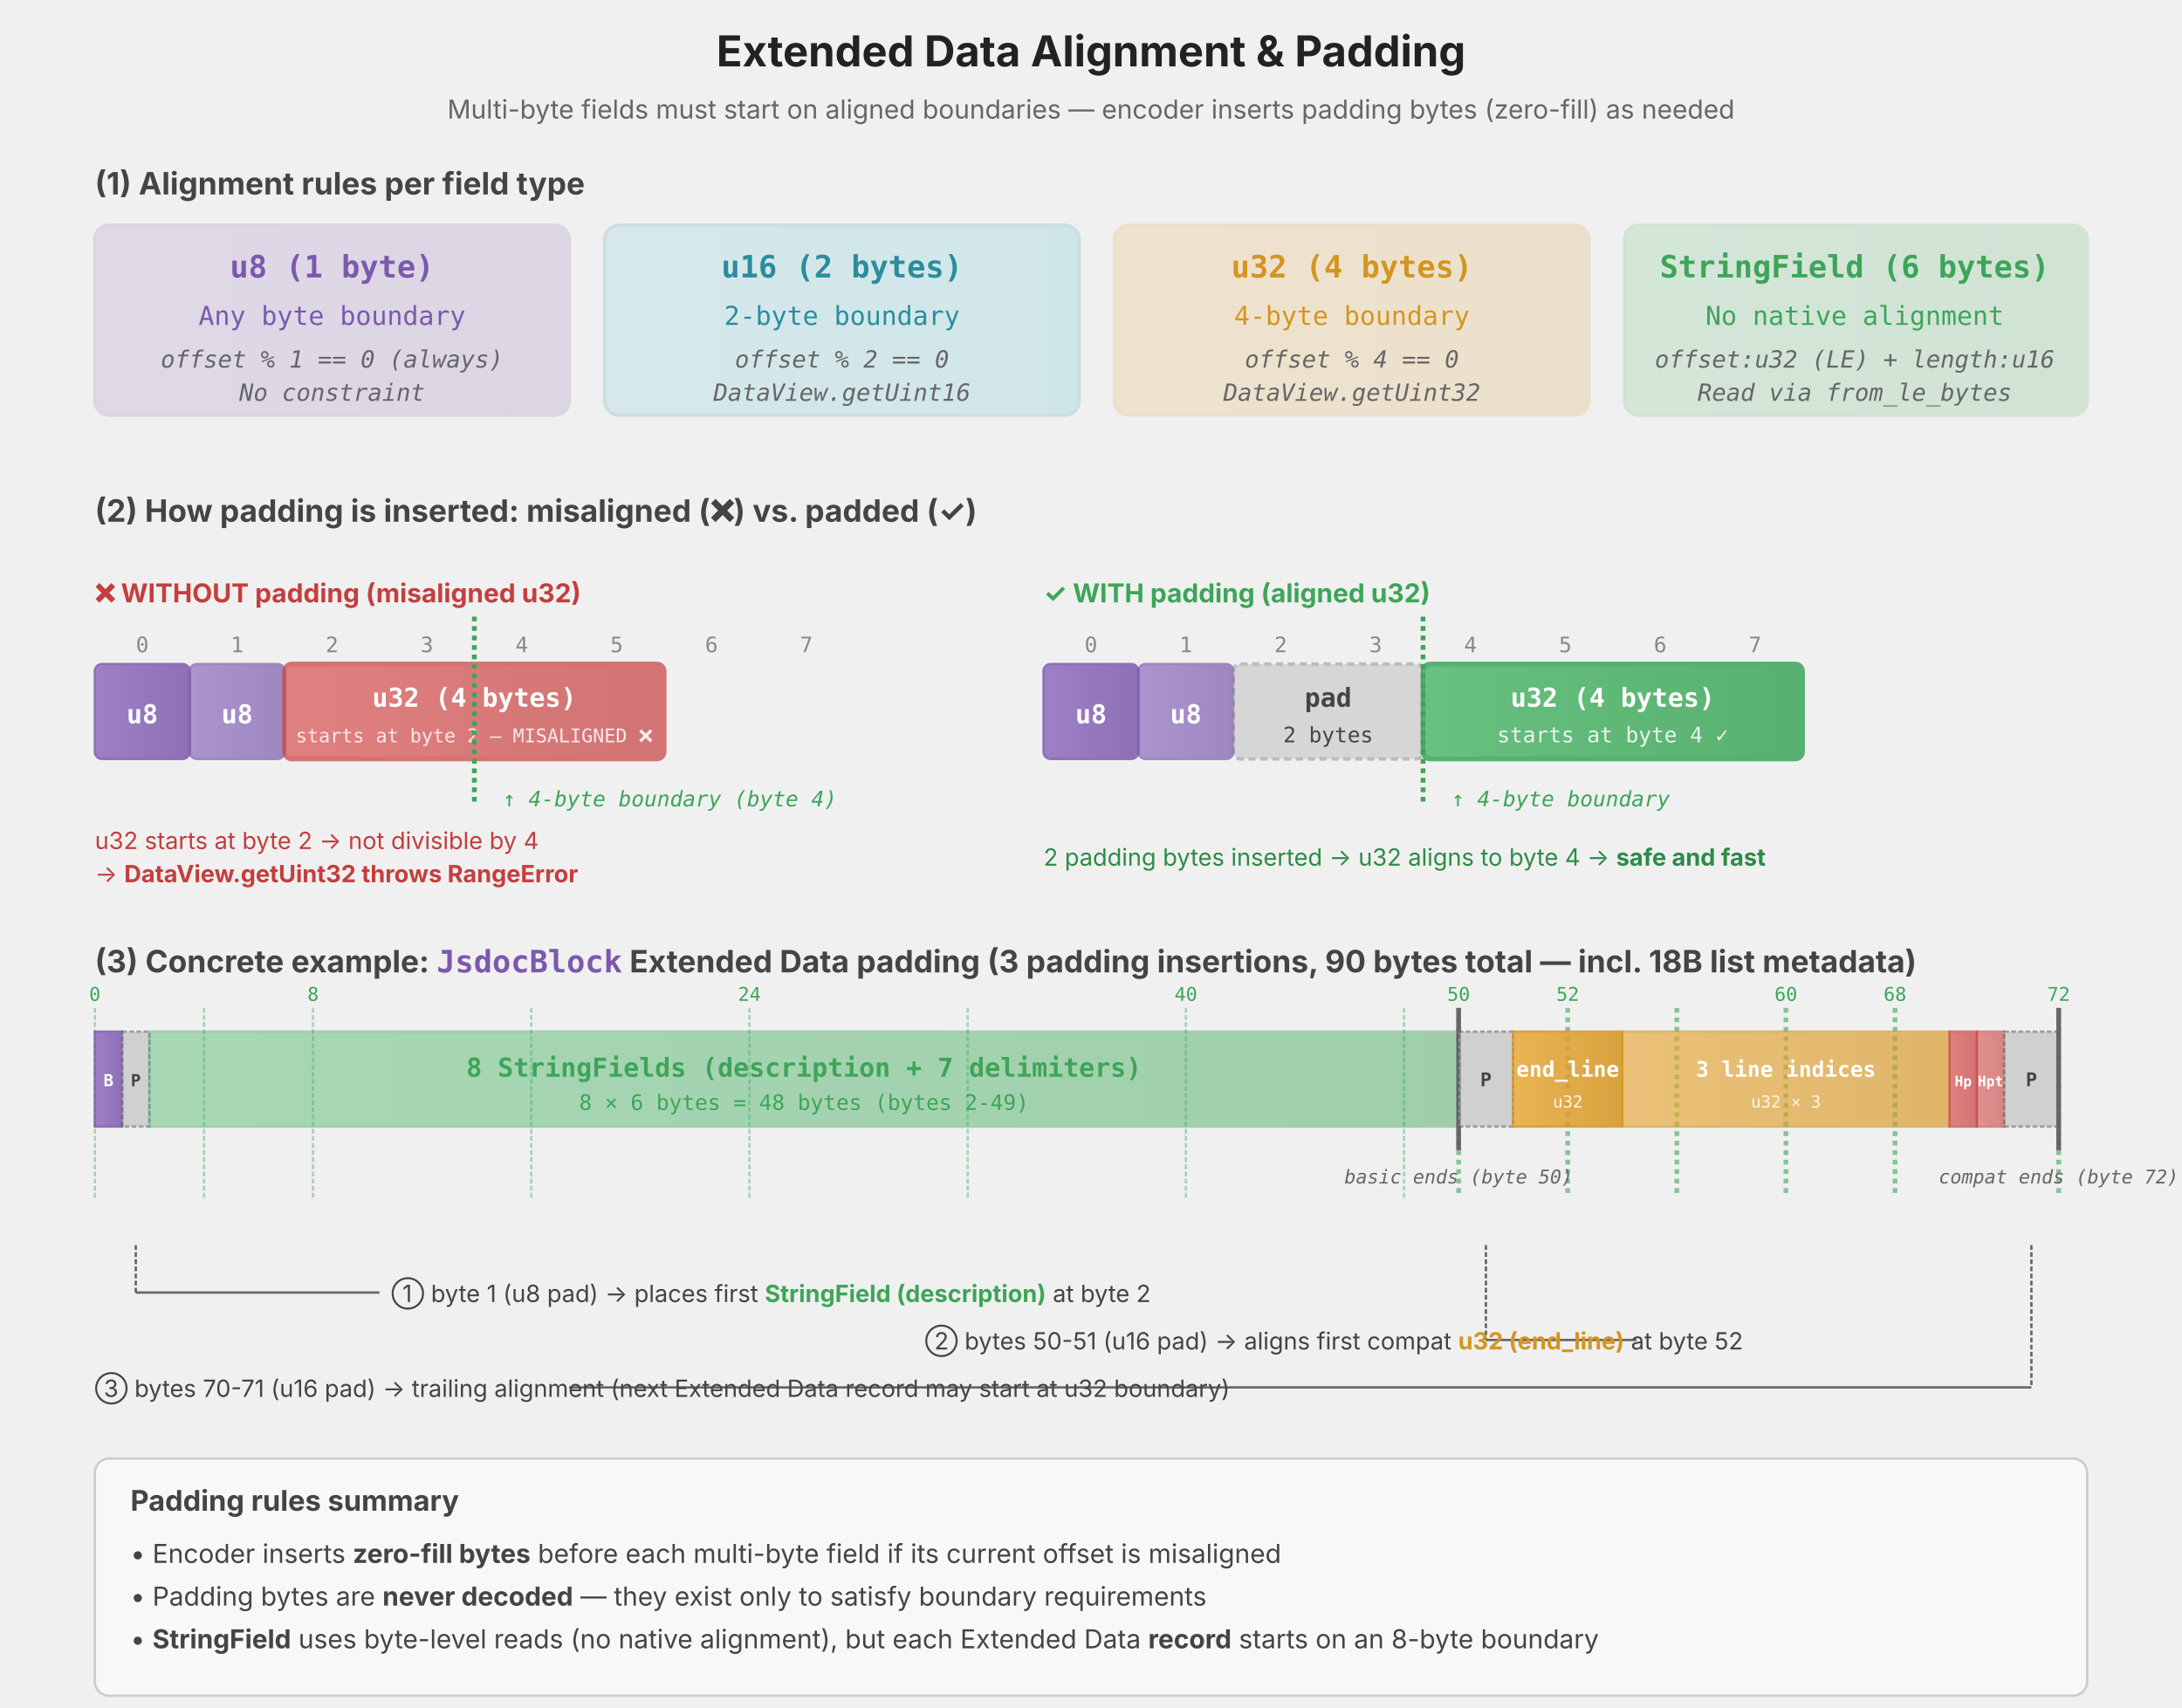
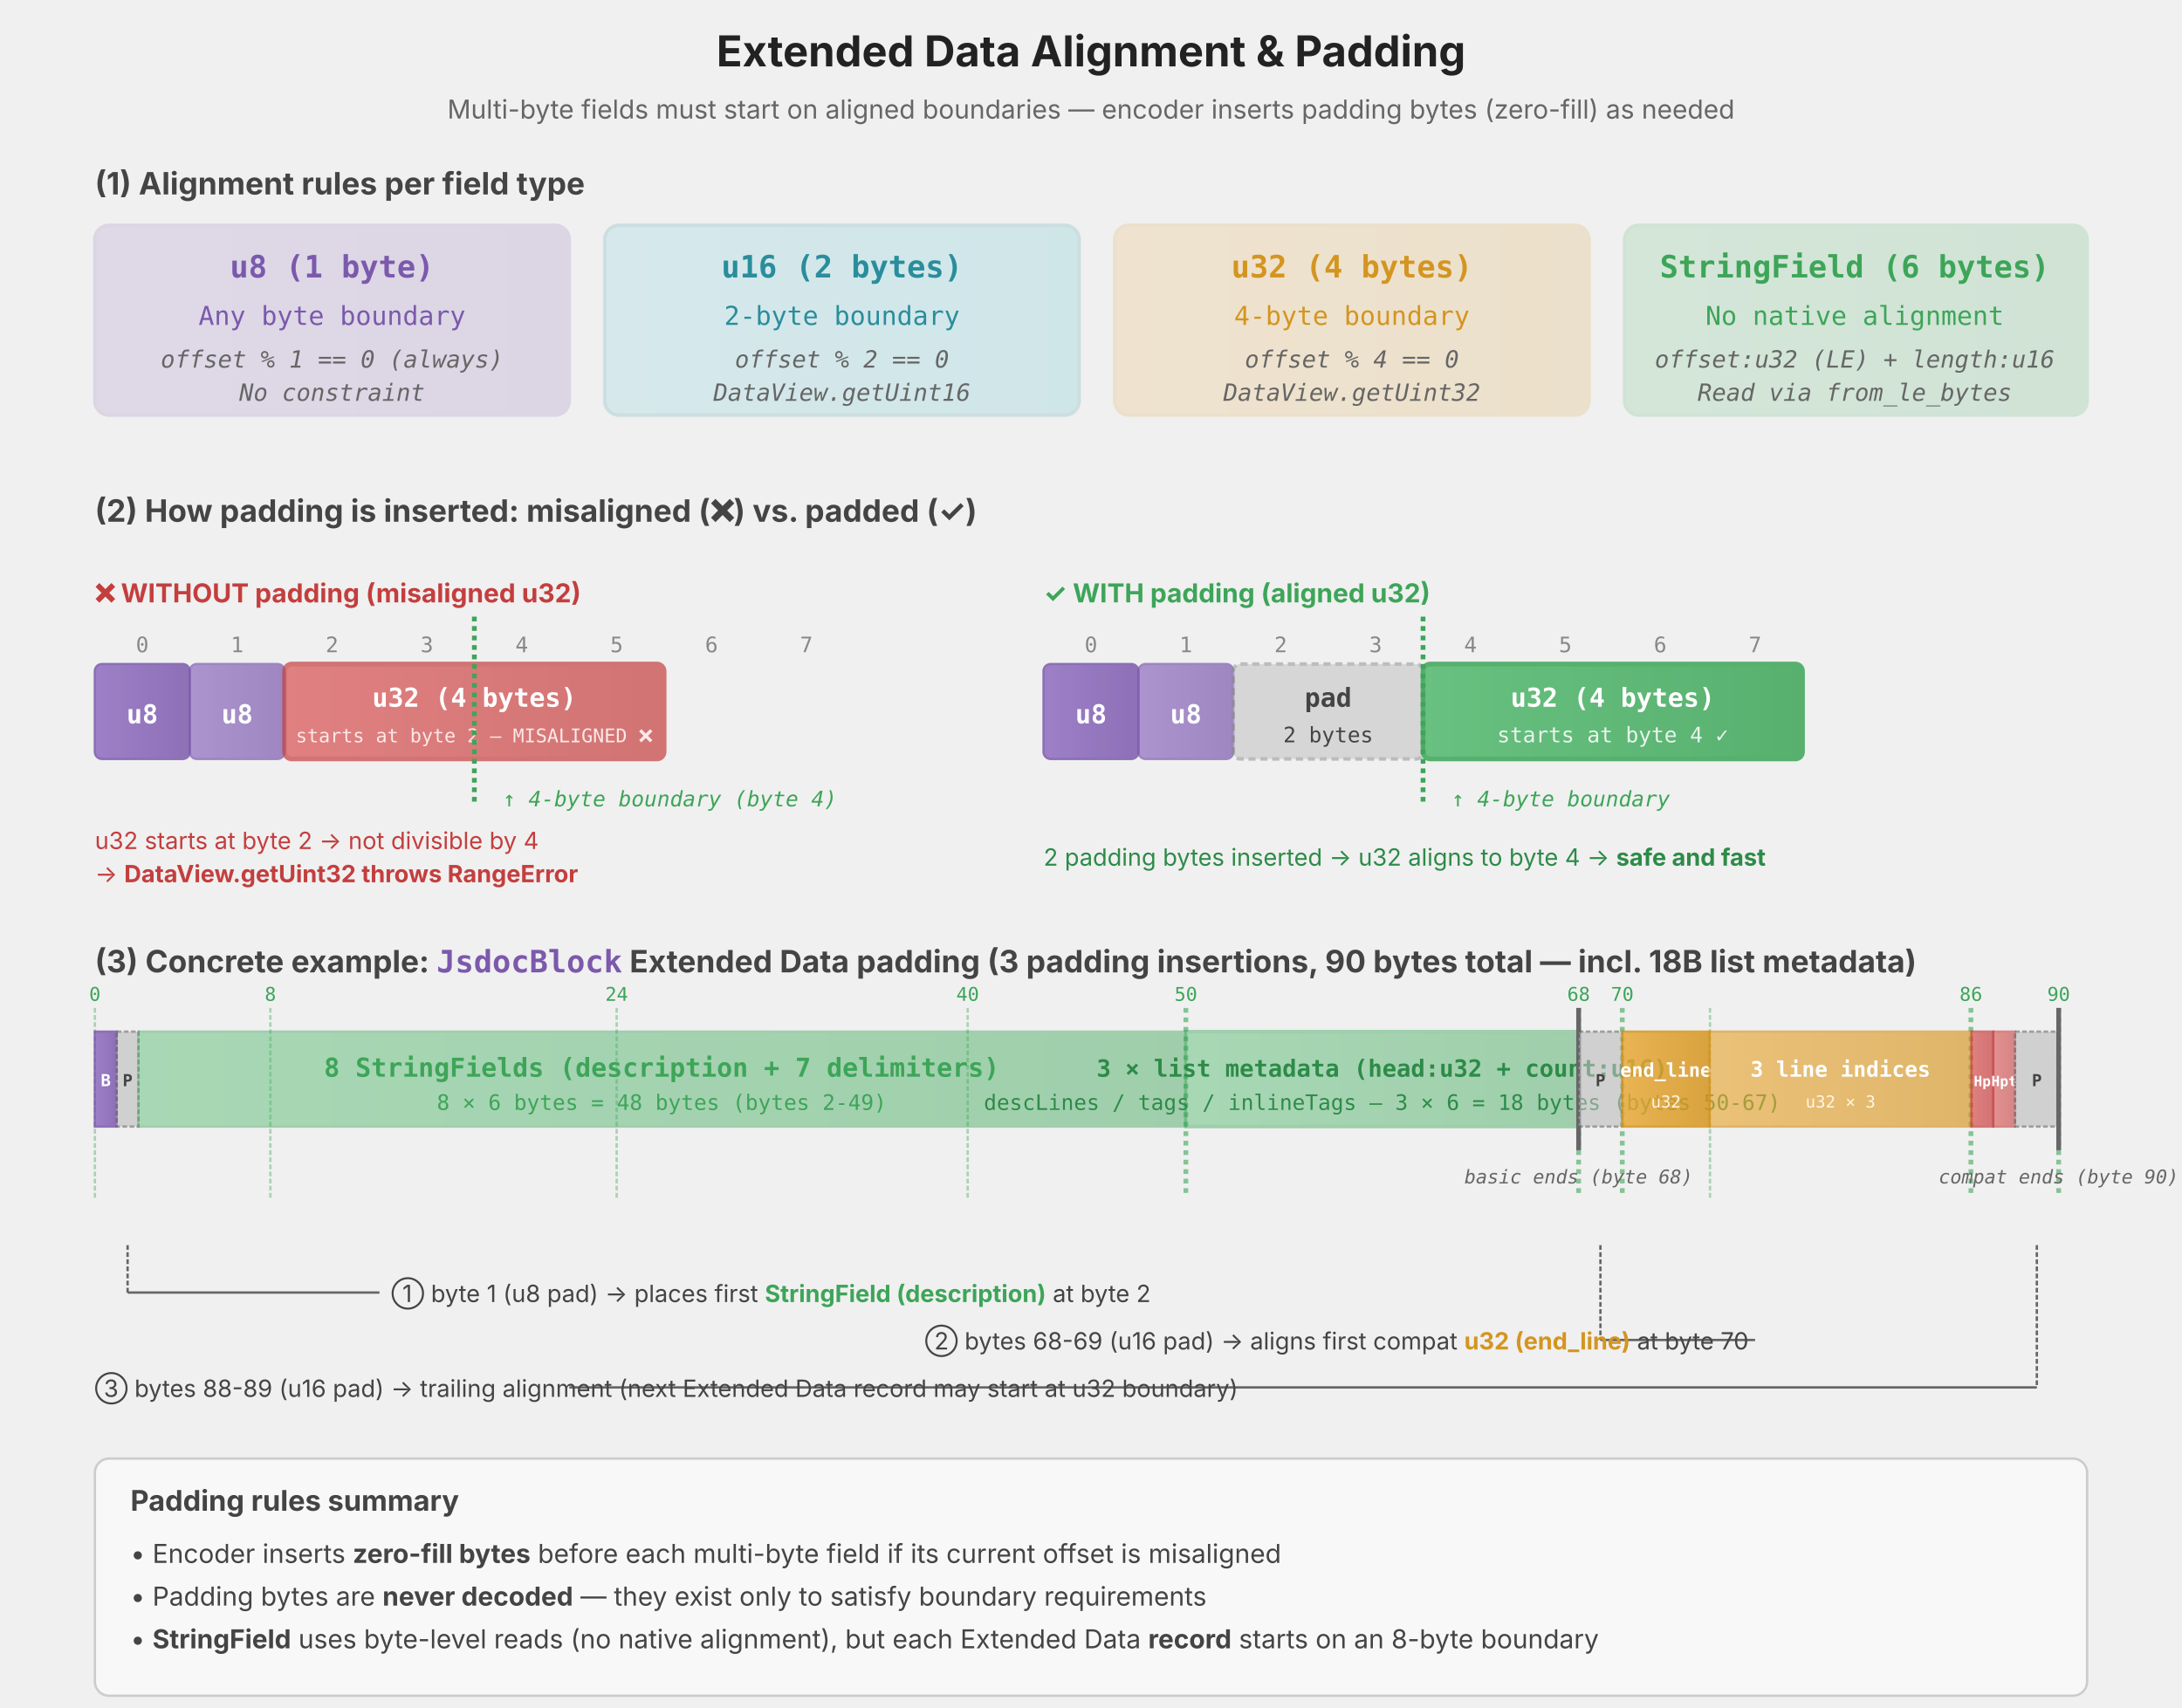
<svg xmlns="http://www.w3.org/2000/svg" viewBox="0 0 920 720" font-family="monospace" font-size="13">
  <defs>
    <linearGradient id="gOk" x1="0" y1="0" x2="1" y2="0">
      <stop offset="0%" stop-color="#50b86c" />
      <stop offset="100%" stop-color="#3da558" />
    </linearGradient>
    <linearGradient id="gBad" x1="0" y1="0" x2="1" y2="0">
      <stop offset="0%" stop-color="#d95050" />
      <stop offset="100%" stop-color="#c43e3e" />
    </linearGradient>
    <linearGradient id="gU16" x1="0" y1="0" x2="1" y2="0">
      <stop offset="0%" stop-color="#5fc4d3" />
      <stop offset="100%" stop-color="#38b6c8" />
    </linearGradient>
    <linearGradient id="gU32" x1="0" y1="0" x2="1" y2="0">
      <stop offset="0%" stop-color="#e8a838" />
      <stop offset="100%" stop-color="#d49520" />
    </linearGradient>
    <linearGradient id="gU8" x1="0" y1="0" x2="1" y2="0">
      <stop offset="0%" stop-color="#8e6cbf" />
      <stop offset="100%" stop-color="#7b59ac" />
    </linearGradient>
    <linearGradient id="gStr" x1="0" y1="0" x2="1" y2="0">
      <stop offset="0%" stop-color="#50b86c" />
      <stop offset="100%" stop-color="#3da558" />
    </linearGradient>
    <marker id="ar" viewBox="0 0 10 7" refX="10" refY="3.5" markerWidth="10" markerHeight="7" orient="auto">
      <path d="M0,0 L10,3.5 L0,7 Z" fill="#555" />
    </marker>
    <marker id="ar-red" viewBox="0 0 10 7" refX="10" refY="3.5" markerWidth="10" markerHeight="7" orient="auto">
      <path d="M0,0 L10,3.5 L0,7 Z" fill="#c43e3e" />
    </marker>
    <marker id="ar-green" viewBox="0 0 10 7" refX="10" refY="3.5" markerWidth="10" markerHeight="7" orient="auto">
      <path d="M0,0 L10,3.5 L0,7 Z" fill="#3da558" />
    </marker>
  </defs>
  <text x="460" y="28" text-anchor="middle" font-size="18" font-weight="bold" fill="#222" font-family="-apple-system, system-ui, sans-serif">Extended Data Alignment &amp; Padding</text>
  <text x="460" y="50" text-anchor="middle" font-size="11" fill="#666" font-family="-apple-system, system-ui, sans-serif">Multi-byte fields must start on aligned boundaries — encoder inserts padding bytes (zero-fill) as needed</text>
  <text x="40" y="82" font-size="13" font-weight="bold" fill="#444" font-family="-apple-system, system-ui, sans-serif">(1) Alignment rules per field type</text>
  <g transform="translate(40, 95)">
    <rect width="200" height="80" rx="6" fill="url(#gU8)" opacity="0.18" stroke="#7b59ac" stroke-width="1.5" />
    <text x="100" y="22" text-anchor="middle" font-size="13" font-weight="bold" fill="#7b59ac">u8 (1 byte)</text>
    <text x="100" y="42" text-anchor="middle" font-size="11" fill="#7b59ac">Any byte boundary</text>
    <text x="100" y="60" text-anchor="middle" font-size="10" fill="#666" font-style="italic">offset % 1 == 0 (always)</text>
    <text x="100" y="74" text-anchor="middle" font-size="10" fill="#666" font-style="italic">No constraint</text>
    <rect x="215" width="200" height="80" rx="6" fill="url(#gU16)" opacity="0.18" stroke="#2a8d9c" stroke-width="1.5" />
    <text x="315" y="22" text-anchor="middle" font-size="13" font-weight="bold" fill="#2a8d9c">u16 (2 bytes)</text>
    <text x="315" y="42" text-anchor="middle" font-size="11" fill="#2a8d9c">2-byte boundary</text>
    <text x="315" y="60" text-anchor="middle" font-size="10" fill="#666" font-style="italic">offset % 2 == 0</text>
    <text x="315" y="74" text-anchor="middle" font-size="10" fill="#666" font-style="italic">DataView.getUint16</text>
    <rect x="430" width="200" height="80" rx="6" fill="url(#gU32)" opacity="0.18" stroke="#d49520" stroke-width="1.5" />
    <text x="530" y="22" text-anchor="middle" font-size="13" font-weight="bold" fill="#d49520">u32 (4 bytes)</text>
    <text x="530" y="42" text-anchor="middle" font-size="11" fill="#d49520">4-byte boundary</text>
    <text x="530" y="60" text-anchor="middle" font-size="10" fill="#666" font-style="italic">offset % 4 == 0</text>
    <text x="530" y="74" text-anchor="middle" font-size="10" fill="#666" font-style="italic">DataView.getUint32</text>
    <rect x="645" width="195" height="80" rx="6" fill="url(#gStr)" opacity="0.18" stroke="#3da558" stroke-width="1.5" />
    <text x="742" y="22" text-anchor="middle" font-size="13" font-weight="bold" fill="#3da558">StringField (6 bytes)</text>
    <text x="742" y="42" text-anchor="middle" font-size="11" fill="#3da558">No native alignment</text>
    <text x="742" y="60" text-anchor="middle" font-size="10" fill="#666" font-style="italic">offset:u32 (LE) + length:u16</text>
    <text x="742" y="74" text-anchor="middle" font-size="10" fill="#666" font-style="italic">Read via from_le_bytes</text>
  </g>
  <text x="40" y="220" font-size="13" font-weight="bold" fill="#444" font-family="-apple-system, system-ui, sans-serif">(2) How padding is inserted: misaligned (❌) vs. padded (✓)</text>
  <g transform="translate(40, 240)">
    <text x="0" y="14" font-size="11" font-weight="bold" fill="#c43e3e" font-family="-apple-system, system-ui, sans-serif">❌ WITHOUT padding (misaligned u32)</text>
    <text x="20" y="35" text-anchor="middle" font-size="9" fill="#888">0</text>
    <text x="60" y="35" text-anchor="middle" font-size="9" fill="#888">1</text>
    <text x="100" y="35" text-anchor="middle" font-size="9" fill="#888">2</text>
    <text x="140" y="35" text-anchor="middle" font-size="9" fill="#888">3</text>
    <text x="180" y="35" text-anchor="middle" font-size="9" fill="#888">4</text>
    <text x="220" y="35" text-anchor="middle" font-size="9" fill="#888">5</text>
    <text x="260" y="35" text-anchor="middle" font-size="9" fill="#888">6</text>
    <text x="300" y="35" text-anchor="middle" font-size="9" fill="#888">7</text>
    <rect x="0" y="40" width="40" height="40" rx="3" fill="url(#gU8)" opacity="0.85" stroke="#7b59ac" />
    <text x="20" y="65" text-anchor="middle" font-size="11" fill="#fff" font-weight="bold">u8</text>
    <rect x="40" y="40" width="40" height="40" rx="3" fill="url(#gU8)" opacity="0.7" stroke="#7b59ac" />
    <text x="60" y="65" text-anchor="middle" font-size="11" fill="#fff" font-weight="bold">u8</text>
    <rect x="80" y="40" width="160" height="40" rx="3" fill="url(#gBad)" opacity="0.7" stroke="#c43e3e" stroke-width="2" />
    <text x="160" y="58" text-anchor="middle" font-size="11" fill="#fff" font-weight="bold">u32 (4 bytes)</text>
    <text x="160" y="73" text-anchor="middle" font-size="8" fill="#fce8e8">starts at byte 2 — MISALIGNED ❌</text>
    <line x1="160" y1="20" x2="160" y2="100" stroke="#3da558" stroke-width="2" stroke-dasharray="2,2" />
    <text x="172" y="100" font-size="9" fill="#3da558" font-style="italic">↑ 4-byte boundary (byte 4)</text>
    <text x="0" y="118" font-size="10" fill="#c43e3e" font-family="-apple-system, system-ui, sans-serif">u32 starts at byte 2 → not divisible by 4</text>
    <text x="0" y="132" font-size="10" fill="#c43e3e" font-family="-apple-system, system-ui, sans-serif">→ <tspan font-weight="bold">DataView.getUint32 throws RangeError</tspan>
    </text>
  </g>
  <g transform="translate(440, 240)">
    <text x="0" y="14" font-size="11" font-weight="bold" fill="#3da558" font-family="-apple-system, system-ui, sans-serif">✓ WITH padding (aligned u32)</text>
    <text x="20" y="35" text-anchor="middle" font-size="9" fill="#888">0</text>
    <text x="60" y="35" text-anchor="middle" font-size="9" fill="#888">1</text>
    <text x="100" y="35" text-anchor="middle" font-size="9" fill="#888">2</text>
    <text x="140" y="35" text-anchor="middle" font-size="9" fill="#888">3</text>
    <text x="180" y="35" text-anchor="middle" font-size="9" fill="#888">4</text>
    <text x="220" y="35" text-anchor="middle" font-size="9" fill="#888">5</text>
    <text x="260" y="35" text-anchor="middle" font-size="9" fill="#888">6</text>
    <text x="300" y="35" text-anchor="middle" font-size="9" fill="#888">7</text>
    <rect x="0" y="40" width="40" height="40" rx="3" fill="url(#gU8)" opacity="0.85" stroke="#7b59ac" />
    <text x="20" y="65" text-anchor="middle" font-size="11" fill="#fff" font-weight="bold">u8</text>
    <rect x="40" y="40" width="40" height="40" rx="3" fill="url(#gU8)" opacity="0.7" stroke="#7b59ac" />
    <text x="60" y="65" text-anchor="middle" font-size="11" fill="#fff" font-weight="bold">u8</text>
    <rect x="80" y="40" width="80" height="40" rx="3" fill="#bbb" opacity="0.5" stroke="#888" stroke-width="1.5" stroke-dasharray="3,2" />
    <text x="120" y="58" text-anchor="middle" font-size="11" fill="#444" font-weight="bold">pad</text>
    <text x="120" y="73" text-anchor="middle" font-size="9" fill="#444">2 bytes</text>
    <rect x="160" y="40" width="160" height="40" rx="3" fill="url(#gOk)" opacity="0.85" stroke="#3da558" stroke-width="2" />
    <text x="240" y="58" text-anchor="middle" font-size="11" fill="#fff" font-weight="bold">u32 (4 bytes)</text>
    <text x="240" y="73" text-anchor="middle" font-size="9" fill="#e8f5ec">starts at byte 4 ✓</text>
    <line x1="160" y1="20" x2="160" y2="100" stroke="#3da558" stroke-width="2" stroke-dasharray="2,2" />
    <text x="172" y="100" font-size="9" fill="#3da558" font-style="italic">↑ 4-byte boundary</text>
    <text x="0" y="125" font-size="10" fill="#2d8b48" font-family="-apple-system, system-ui, sans-serif">2 padding bytes inserted → u32 aligns to byte 4 → <tspan font-weight="bold">safe and fast</tspan>
    </text>
  </g>
  <text x="40" y="410" font-size="13" font-weight="bold" fill="#444" font-family="-apple-system, system-ui, sans-serif">(3) Concrete example: <tspan font-family="monospace" fill="#7b59ac">JsdocBlock</tspan> Extended Data padding (3 padding insertions, 90 bytes total — incl. 18B list metadata)</text>
  <g transform="translate(40, 425)">
    <line x1="0" y1="0" x2="0" y2="80" stroke="#3da558" stroke-width="1" stroke-dasharray="2,1" opacity="0.4" />
-     <line x1="46" y1="0" x2="46" y2="80" stroke="#3da558" stroke-width="1" stroke-dasharray="2,1" opacity="0.4" />
-     <line x1="92" y1="0" x2="92" y2="80" stroke="#3da558" stroke-width="1" stroke-dasharray="2,1" opacity="0.4" />
-     <line x1="184" y1="0" x2="184" y2="80" stroke="#3da558" stroke-width="1" stroke-dasharray="2,1" opacity="0.4" />
-     <line x1="276" y1="0" x2="276" y2="80" stroke="#3da558" stroke-width="1" stroke-dasharray="2,1" opacity="0.4" />
+     <line x1="74" y1="0" x2="74" y2="80" stroke="#3da558" stroke-width="1" stroke-dasharray="2,1" opacity="0.4" />
+     <line x1="220" y1="0" x2="220" y2="80" stroke="#3da558" stroke-width="1" stroke-dasharray="2,1" opacity="0.4" />
    <line x1="368" y1="0" x2="368" y2="80" stroke="#3da558" stroke-width="1" stroke-dasharray="2,1" opacity="0.4" />
-     <line x1="460" y1="0" x2="460" y2="80" stroke="#3da558" stroke-width="1" stroke-dasharray="2,1" opacity="0.4" />
-     <line x1="552" y1="0" x2="552" y2="80" stroke="#3da558" stroke-width="1" stroke-dasharray="2,1" opacity="0.4" />
-     <line x1="575" y1="0" x2="575" y2="80" stroke="#3da558" stroke-width="2" stroke-dasharray="2,2" opacity="0.6" />
-     <line x1="621" y1="0" x2="621" y2="80" stroke="#3da558" stroke-width="2" stroke-dasharray="2,2" opacity="0.6" />
-     <line x1="667" y1="0" x2="667" y2="80" stroke="#3da558" stroke-width="2" stroke-dasharray="2,2" opacity="0.6" />
-     <line x1="713" y1="0" x2="713" y2="80" stroke="#3da558" stroke-width="2" stroke-dasharray="2,2" opacity="0.6" />
-     <line x1="759" y1="0" x2="759" y2="80" stroke="#3da558" stroke-width="2" stroke-dasharray="2,2" opacity="0.6" />
+     <line x1="460" y1="0" x2="460" y2="80" stroke="#3da558" stroke-width="2" stroke-dasharray="2,2" opacity="0.6" />
+     <line x1="625.6" y1="0" x2="625.6" y2="80" stroke="#3da558" stroke-width="2" stroke-dasharray="2,2" opacity="0.6" />
+     <line x1="644" y1="0" x2="644" y2="80" stroke="#3da558" stroke-width="2" stroke-dasharray="2,2" opacity="0.6" />
+     <line x1="681" y1="0" x2="681" y2="80" stroke="#3da558" stroke-width="1" stroke-dasharray="2,1" opacity="0.4" />
+     <line x1="791" y1="0" x2="791" y2="80" stroke="#3da558" stroke-width="2" stroke-dasharray="2,2" opacity="0.6" />
    <line x1="828" y1="0" x2="828" y2="80" stroke="#3da558" stroke-width="2" stroke-dasharray="2,2" opacity="0.6" />
    <text x="0" y="-3" text-anchor="middle" font-size="8" fill="#3da558">0</text>
-     <text x="92" y="-3" text-anchor="middle" font-size="8" fill="#3da558">8</text>
-     <text x="276" y="-3" text-anchor="middle" font-size="8" fill="#3da558">24</text>
-     <text x="460" y="-3" text-anchor="middle" font-size="8" fill="#3da558">40</text>
-     <text x="575" y="-3" text-anchor="middle" font-size="8" fill="#3da558">50</text>
-     <text x="621" y="-3" text-anchor="middle" font-size="8" fill="#3da558">52</text>
-     <text x="713" y="-3" text-anchor="middle" font-size="8" fill="#3da558">60</text>
-     <text x="759" y="-3" text-anchor="middle" font-size="8" fill="#3da558">68</text>
-     <text x="828" y="-3" text-anchor="middle" font-size="8" fill="#3da558">72</text>
-     <rect x="0" y="10" width="11.5" height="40" fill="url(#gU8)" opacity="0.85" stroke="#7b59ac" />
-     <text x="5.75" y="33" text-anchor="middle" font-size="7" fill="#fff" font-weight="bold">B</text>
-     <rect x="11.5" y="10" width="11.5" height="40" fill="#bbb" opacity="0.6" stroke="#666" stroke-width="1" stroke-dasharray="2,1" />
-     <text x="17.25" y="33" text-anchor="middle" font-size="7" fill="#444" font-weight="bold">P</text>
-     <rect x="23" y="10" width="552" height="40" fill="url(#gStr)" opacity="0.45" stroke="#3da558" />
-     <text x="299" y="29" text-anchor="middle" font-size="11" fill="#3da558" font-weight="bold">8 StringFields (description + 7 delimiters)</text>
-     <text x="299" y="43" text-anchor="middle" font-size="9" fill="#3da558">8 × 6 bytes = 48 bytes (bytes 2-49)</text>
-     <line x1="575" y1="0" x2="575" y2="60" stroke="#666" stroke-width="2" />
-     <text x="575" y="74" text-anchor="middle" font-size="8" fill="#666" font-style="italic">basic ends (byte 50)</text>
-     <rect x="575" y="10" width="23" height="40" fill="#bbb" opacity="0.6" stroke="#666" stroke-width="1" stroke-dasharray="2,1" />
-     <text x="586.5" y="33" text-anchor="middle" font-size="8" fill="#444" font-weight="bold">P</text>
-     <rect x="598" y="10" width="46" height="40" fill="url(#gU32)" opacity="0.85" stroke="#d49520" />
-     <text x="621" y="29" text-anchor="middle" font-size="9" fill="#fff" font-weight="bold">end_line</text>
-     <text x="621" y="42" text-anchor="middle" font-size="7" fill="#fff5e0">u32</text>
-     <rect x="644" y="10" width="138" height="40" fill="url(#gU32)" opacity="0.65" stroke="#d49520" />
-     <text x="713" y="29" text-anchor="middle" font-size="9" fill="#fff" font-weight="bold">3 line indices</text>
-     <text x="713" y="42" text-anchor="middle" font-size="7" fill="#fff5e0">u32 × 3</text>
-     <rect x="782" y="10" width="11.5" height="40" fill="url(#gBad)" opacity="0.7" stroke="#c43e3e" />
-     <text x="787.75" y="33" text-anchor="middle" font-size="6" fill="#fff" font-weight="bold">Hp</text>
-     <rect x="793.5" y="10" width="11.5" height="40" fill="url(#gBad)" opacity="0.6" stroke="#c43e3e" />
-     <text x="799.25" y="33" text-anchor="middle" font-size="6" fill="#fff" font-weight="bold">Hpt</text>
-     <rect x="805" y="10" width="23" height="40" fill="#bbb" opacity="0.6" stroke="#666" stroke-width="1" stroke-dasharray="2,1" />
-     <text x="816.5" y="33" text-anchor="middle" font-size="8" fill="#444" font-weight="bold">P</text>
+     <text x="74" y="-3" text-anchor="middle" font-size="8" fill="#3da558">8</text>
+     <text x="220" y="-3" text-anchor="middle" font-size="8" fill="#3da558">24</text>
+     <text x="368" y="-3" text-anchor="middle" font-size="8" fill="#3da558">40</text>
+     <text x="460" y="-3" text-anchor="middle" font-size="8" fill="#3da558">50</text>
+     <text x="625.6" y="-3" text-anchor="middle" font-size="8" fill="#3da558">68</text>
+     <text x="644" y="-3" text-anchor="middle" font-size="8" fill="#3da558">70</text>
+     <text x="791" y="-3" text-anchor="middle" font-size="8" fill="#3da558">86</text>
+     <text x="828" y="-3" text-anchor="middle" font-size="8" fill="#3da558">90</text>
+     <rect x="0" y="10" width="9.2" height="40" fill="url(#gU8)" opacity="0.85" stroke="#7b59ac" />
+     <text x="4.6" y="33" text-anchor="middle" font-size="7" fill="#fff" font-weight="bold">B</text>
+     <rect x="9.2" y="10" width="9.2" height="40" fill="#bbb" opacity="0.6" stroke="#666" stroke-width="1" stroke-dasharray="2,1" />
+     <text x="13.8" y="33" text-anchor="middle" font-size="7" fill="#444" font-weight="bold">P</text>
+     <rect x="18.4" y="10" width="441.6" height="40" fill="url(#gStr)" opacity="0.45" stroke="#3da558" />
+     <text x="239" y="29" text-anchor="middle" font-size="11" fill="#3da558" font-weight="bold">8 StringFields (description + 7 delimiters)</text>
+     <text x="239" y="43" text-anchor="middle" font-size="9" fill="#3da558">8 × 6 bytes = 48 bytes (bytes 2-49)</text>
+     <rect x="460" y="10" width="165.6" height="40" fill="url(#gOk)" opacity="0.45" stroke="#3da558" stroke-width="1.5" />
+     <text x="542.8" y="29" text-anchor="middle" font-size="10" fill="#2d8b48" font-weight="bold">3 × list metadata (head:u32 + count:u16)</text>
+     <text x="542.8" y="43" text-anchor="middle" font-size="9" fill="#2d8b48">descLines / tags / inlineTags — 3 × 6 = 18 bytes (bytes 50-67)</text>
+     <line x1="625.6" y1="0" x2="625.6" y2="60" stroke="#666" stroke-width="2" />
+     <text x="625.6" y="74" text-anchor="middle" font-size="8" fill="#666" font-style="italic">basic ends (byte 68)</text>
+     <rect x="625.6" y="10" width="18.4" height="40" fill="#bbb" opacity="0.6" stroke="#666" stroke-width="1" stroke-dasharray="2,1" />
+     <text x="634.8" y="33" text-anchor="middle" font-size="7" fill="#444" font-weight="bold">P</text>
+     <rect x="644" y="10" width="36.8" height="40" fill="url(#gU32)" opacity="0.85" stroke="#d49520" />
+     <text x="662.4" y="29" text-anchor="middle" font-size="8" fill="#fff" font-weight="bold">end_line</text>
+     <text x="662.4" y="42" text-anchor="middle" font-size="7" fill="#fff5e0">u32</text>
+     <rect x="680.8" y="10" width="110.4" height="40" fill="url(#gU32)" opacity="0.65" stroke="#d49520" />
+     <text x="736" y="29" text-anchor="middle" font-size="9" fill="#fff" font-weight="bold">3 line indices</text>
+     <text x="736" y="42" text-anchor="middle" font-size="7" fill="#fff5e0">u32 × 3</text>
+     <rect x="791.2" y="10" width="9.2" height="40" fill="url(#gBad)" opacity="0.7" stroke="#c43e3e" />
+     <text x="795.8" y="33" text-anchor="middle" font-size="6" fill="#fff" font-weight="bold">Hp</text>
+     <rect x="800.4" y="10" width="9.2" height="40" fill="url(#gBad)" opacity="0.6" stroke="#c43e3e" />
+     <text x="805" y="33" text-anchor="middle" font-size="6" fill="#fff" font-weight="bold">Hpt</text>
+     <rect x="809.6" y="10" width="18.4" height="40" fill="#bbb" opacity="0.6" stroke="#666" stroke-width="1" stroke-dasharray="2,1" />
+     <text x="818.8" y="33" text-anchor="middle" font-size="7" fill="#444" font-weight="bold">P</text>
    <line x1="828" y1="0" x2="828" y2="60" stroke="#666" stroke-width="2" />
-     <text x="828" y="74" text-anchor="middle" font-size="8" fill="#666" font-style="italic">compat ends (byte 72)</text>
+     <text x="828" y="74" text-anchor="middle" font-size="8" fill="#666" font-style="italic">compat ends (byte 90)</text>
  </g>
  <g transform="translate(40, 525)">
-     <line x1="17.25" y1="0" x2="17.25" y2="20" stroke="#666" stroke-width="1" stroke-dasharray="2,1" />
-     <line x1="17.25" y1="20" x2="120" y2="20" stroke="#666" stroke-width="1" />
+     <line x1="13.8" y1="0" x2="13.8" y2="20" stroke="#666" stroke-width="1" stroke-dasharray="2,1" />
+     <line x1="13.8" y1="20" x2="120" y2="20" stroke="#666" stroke-width="1" />
    <text x="125" y="24" font-size="10" fill="#444" font-family="-apple-system, system-ui, sans-serif">① byte 1 (u8 pad) → places first <tspan font-weight="bold" fill="#3da558">StringField (description)</tspan> at byte 2</text>
-     <line x1="586.5" y1="0" x2="586.5" y2="40" stroke="#666" stroke-width="1" stroke-dasharray="2,1" />
-     <line x1="586.5" y1="40" x2="650" y2="40" stroke="#666" stroke-width="1" />
-     <text x="350" y="44" font-size="10" fill="#444" font-family="-apple-system, system-ui, sans-serif">② bytes 50-51 (u16 pad) → aligns first compat <tspan font-weight="bold" fill="#d49520">u32 (end_line)</tspan> at byte 52</text>
-     <line x1="816.5" y1="0" x2="816.5" y2="60" stroke="#666" stroke-width="1" stroke-dasharray="2,1" />
-     <line x1="200" y1="60" x2="816.5" y2="60" stroke="#666" stroke-width="1" />
-     <text x="0" y="64" font-size="10" fill="#444" font-family="-apple-system, system-ui, sans-serif">③ bytes 70-71 (u16 pad) → trailing alignment (next Extended Data record may start at u32 boundary)</text>
+     <line x1="634.8" y1="0" x2="634.8" y2="40" stroke="#666" stroke-width="1" stroke-dasharray="2,1" />
+     <line x1="634.8" y1="40" x2="700" y2="40" stroke="#666" stroke-width="1" />
+     <text x="350" y="44" font-size="10" fill="#444" font-family="-apple-system, system-ui, sans-serif">② bytes 68-69 (u16 pad) → aligns first compat <tspan font-weight="bold" fill="#d49520">u32 (end_line)</tspan> at byte 70</text>
+     <line x1="818.8" y1="0" x2="818.8" y2="60" stroke="#666" stroke-width="1" stroke-dasharray="2,1" />
+     <line x1="200" y1="60" x2="818.8" y2="60" stroke="#666" stroke-width="1" />
+     <text x="0" y="64" font-size="10" fill="#444" font-family="-apple-system, system-ui, sans-serif">③ bytes 88-89 (u16 pad) → trailing alignment (next Extended Data record may start at u32 boundary)</text>
  </g>
  <g transform="translate(40, 615)">
    <rect width="840" height="100" rx="6" fill="#f8f8f8" stroke="#ccc" stroke-width="1" />
    <text x="15" y="22" font-size="12" font-weight="bold" fill="#444" font-family="-apple-system, system-ui, sans-serif">Padding rules summary</text>
    <text x="15" y="44" font-size="11" fill="#444" font-family="-apple-system, system-ui, sans-serif">• Encoder inserts <tspan font-weight="bold">zero-fill bytes</tspan> before each multi-byte field if its current offset is misaligned</text>
    <text x="15" y="62" font-size="11" fill="#444" font-family="-apple-system, system-ui, sans-serif">• Padding bytes are <tspan font-weight="bold">never decoded</tspan> — they exist only to satisfy boundary requirements</text>
    <text x="15" y="80" font-size="11" fill="#444" font-family="-apple-system, system-ui, sans-serif">• <tspan font-weight="bold">StringField</tspan> uses byte-level reads (no native alignment), but each Extended Data <tspan font-weight="bold">record</tspan> starts on an 8-byte boundary</text>
  </g>
</svg>
